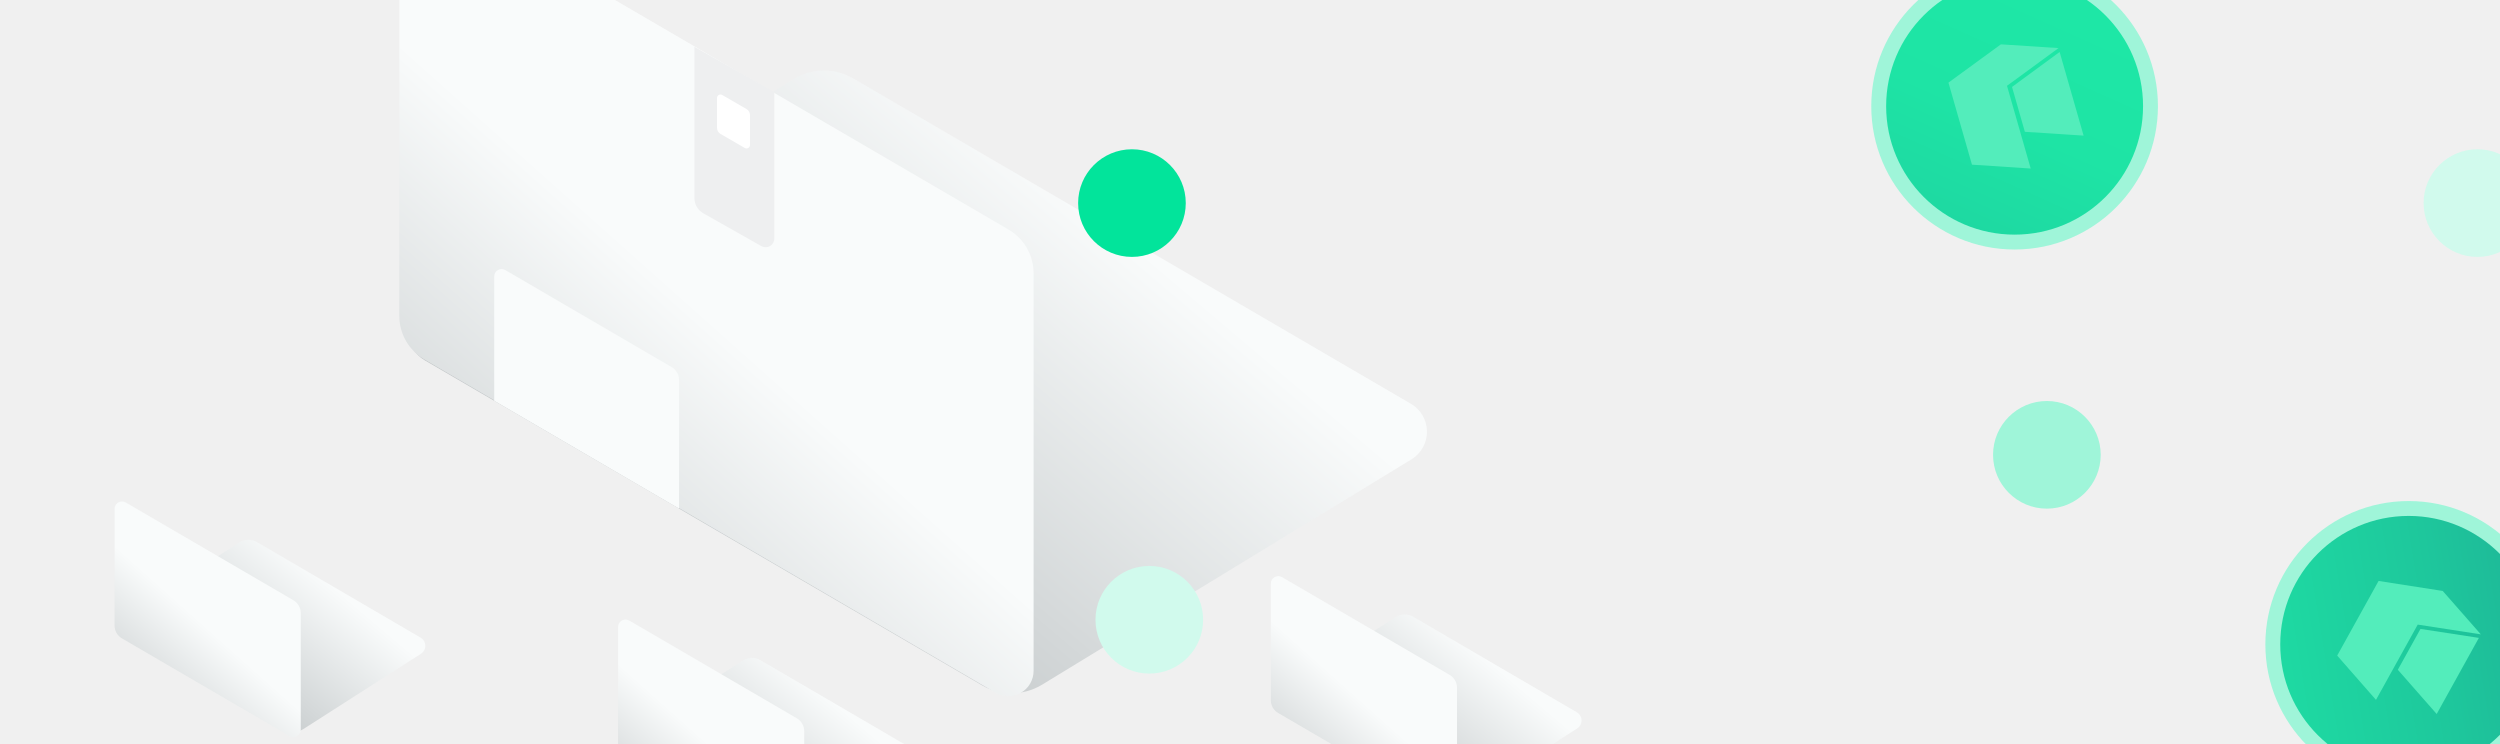
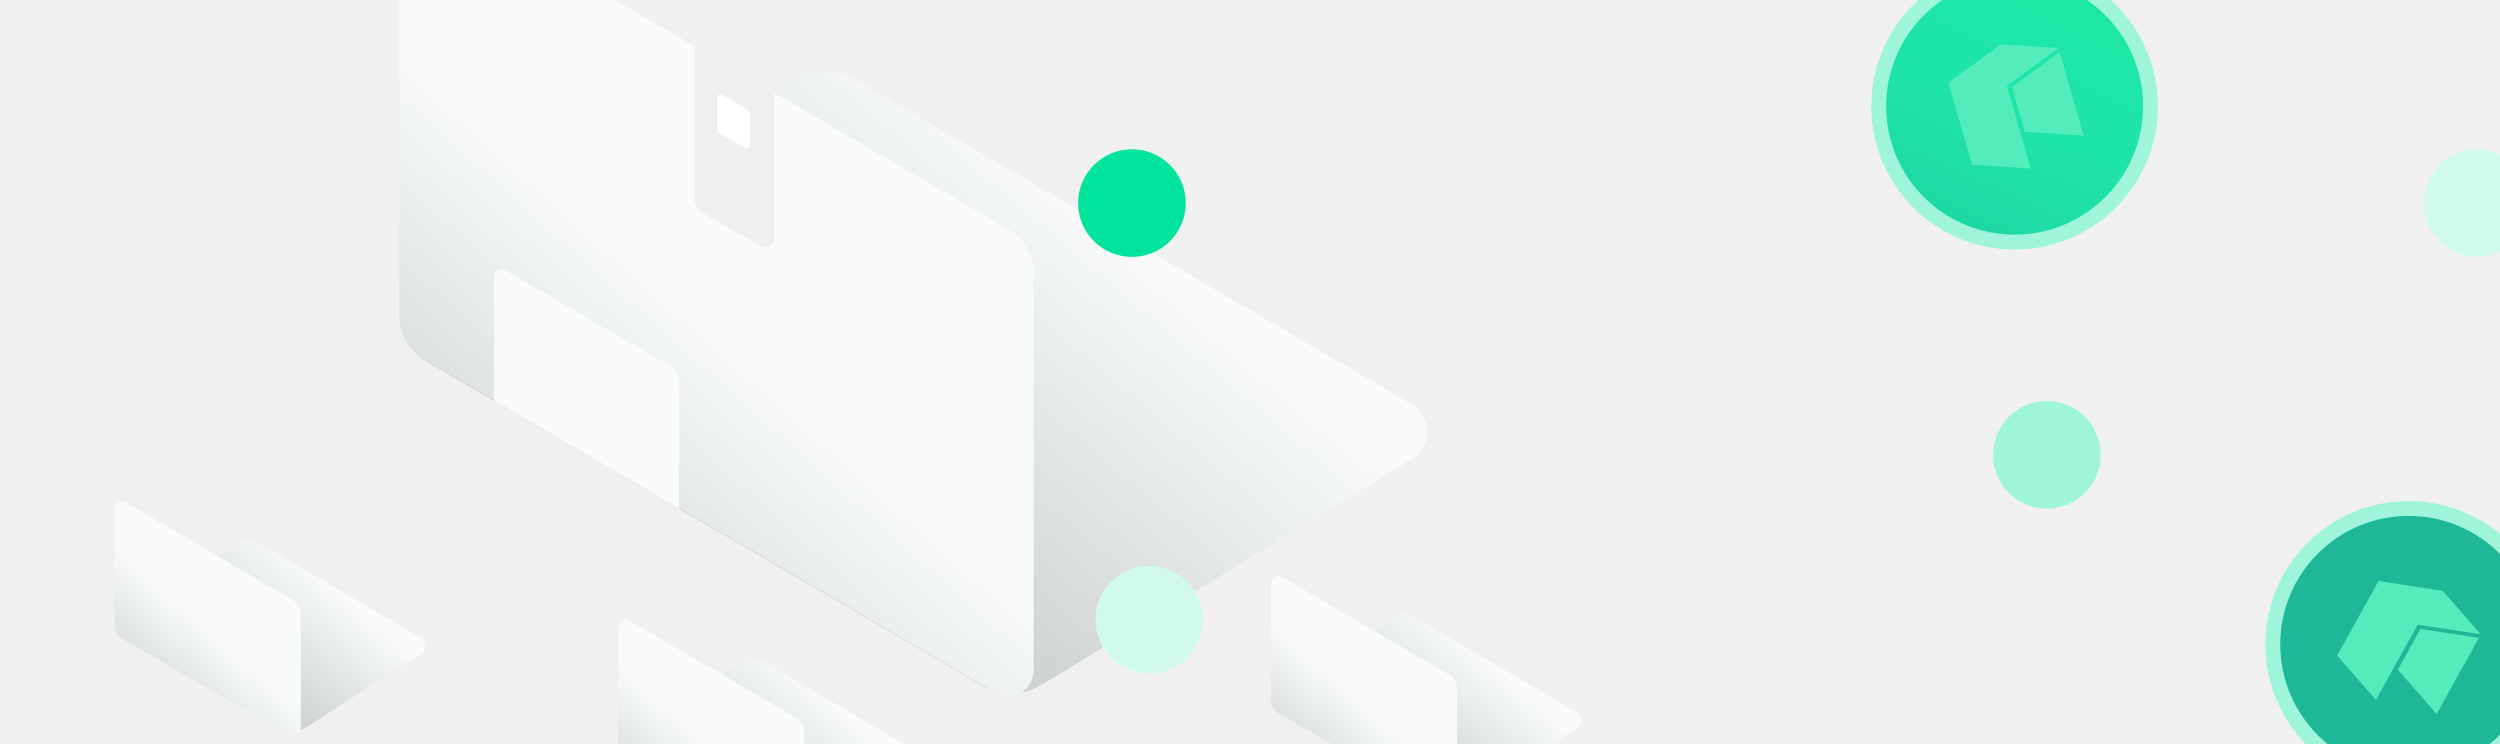
- <svg xmlns="http://www.w3.org/2000/svg" xmlns:xlink="http://www.w3.org/1999/xlink" id="Layer_1" data-name="Layer 1" viewBox="0 0 1440 428">
-   <defs>
-     <style>.cls-1{fill:#9ff5d9;}.cls-2{fill:url(#linear-gradient);}.cls-3{fill:url(#linear-gradient-2);}.cls-4{fill:#f9fbfb;}.cls-5{fill:#eeeff0;}.cls-6{fill:#fff;}.cls-7{fill:url(#linear-gradient-3);}.cls-8{fill:url(#linear-gradient-4);}.cls-9{fill:url(#linear-gradient-5);}.cls-10{fill:url(#linear-gradient-6);}.cls-11{fill:url(#linear-gradient-7);}.cls-12{fill:url(#linear-gradient-8);}.cls-13{fill:url(#linear-gradient-9);}.cls-14{fill:#53edbb;}.cls-15{fill:#d1faed;}.cls-16{fill:url(#linear-gradient-10);}.cls-17{fill:#02e49b;}</style>
-     <linearGradient id="linear-gradient" x1="673.43" y1="49" x2="360.34" y2="418.87" gradientUnits="userSpaceOnUse">
-       <stop offset="0.17" stop-color="#f9fbfb" />
-       <stop offset="1" stop-color="#aeb4b6" />
-     </linearGradient>
-     <linearGradient id="linear-gradient-2" x1="573.46" y1="-10.69" x2="170.15" y2="441.6" gradientUnits="userSpaceOnUse">
-       <stop offset="0.42" stop-color="#f9fbfb" />
-       <stop offset="1" stop-color="#aeb4b6" />
-     </linearGradient>
-     <linearGradient id="linear-gradient-3" x1="201.88" y1="312.35" x2="103.28" y2="428.84" xlink:href="#linear-gradient" />
-     <linearGradient id="linear-gradient-4" x1="166.78" y1="303.82" x2="48.44" y2="436.53" xlink:href="#linear-gradient-2" />
-     <linearGradient id="linear-gradient-5" x1="491.88" y1="380.35" x2="393.28" y2="496.84" xlink:href="#linear-gradient" />
-     <linearGradient id="linear-gradient-6" x1="456.78" y1="371.82" x2="338.44" y2="504.53" xlink:href="#linear-gradient-2" />
-     <linearGradient id="linear-gradient-7" x1="867.88" y1="355.35" x2="769.28" y2="471.84" xlink:href="#linear-gradient" />
-     <linearGradient id="linear-gradient-8" x1="832.78" y1="346.82" x2="714.44" y2="479.53" xlink:href="#linear-gradient-2" />
-     <linearGradient id="linear-gradient-9" x1="2210.85" y1="-1455.25" x2="2363.52" y2="-1636.64" gradientTransform="translate(-635.14 2227.58) rotate(-15.99)" gradientUnits="userSpaceOnUse">
-       <stop offset="0" stop-color="#1eb898" />
-       <stop offset="0.16" stop-color="#1ec79c" />
-       <stop offset="0.42" stop-color="#1ed9a2" />
-       <stop offset="0.69" stop-color="#1ee4a5" />
-       <stop offset="1" stop-color="#1ee7a6" />
-     </linearGradient>
-     <linearGradient id="linear-gradient-10" x1="1459.39" y1="359.16" x2="1121.52" y2="415.47" gradientTransform="matrix(1, 0, 0, 1, 0, 0)" xlink:href="#linear-gradient-9" />
-   </defs>
-   <circle class="cls-1" cx="1179" cy="261.98" r="31" />
-   <path class="cls-2" d="M565.58,394.7l-321-187.22a18.62,18.62,0,0,1-.31-32l213-130a33.29,33.29,0,0,1,34.13-.34L812.68,232.58a18.62,18.62,0,0,1,.32,32L600.27,394.36A33.85,33.85,0,0,1,565.58,394.7Z" />
-   <path class="cls-3" d="M573.45,399l-329-191.92A29.12,29.12,0,0,1,230,181.89v-229a14.56,14.56,0,0,1,21.9-12.58l329,191.91a29.12,29.12,0,0,1,14.45,25.16v229A14.56,14.56,0,0,1,573.45,399Z" />
-   <path class="cls-4" d="M391.13,292.94l-106.46-62.1V159.23a4.24,4.24,0,0,1,6.38-3.67l95.87,55.92a8.5,8.5,0,0,1,4.21,7.34Z" />
-   <path class="cls-5" d="M438.54,141.76l-33.46-18.91a10,10,0,0,1-5.08-8.71V27l46,26v84.43A5,5,0,0,1,438.54,141.76Z" />
-   <path class="cls-6" d="M429,85.24l-14-8.11a4,4,0,0,1-2-3.46V56.44a2,2,0,0,1,3-1.73l14,8.11a4,4,0,0,1,2,3.46V83.51A2,2,0,0,1,429,85.24Z" />
-   <path class="cls-7" d="M164.47,420.13,70.29,365.19a5.46,5.46,0,0,1-.09-9.38L138,312.36a9.74,9.74,0,0,1,10-.1l94.26,55a5.46,5.46,0,0,1,.09,9.38L174.64,420A9.92,9.92,0,0,1,164.47,420.13Z" />
-   <path class="cls-8" d="M166.78,424,70.24,367.71A8.53,8.53,0,0,1,66,360.33V293.12a4.28,4.28,0,0,1,6.43-3.69L169,345.74a8.56,8.56,0,0,1,4.24,7.39v67.2A4.27,4.27,0,0,1,166.78,424Z" />
-   <path class="cls-9" d="M454.47,488.13l-94.18-54.94a5.46,5.46,0,0,1-.09-9.38L428,380.36a9.74,9.74,0,0,1,10-.1l94.26,55a5.46,5.46,0,0,1,.09,9.38L464.64,488A9.92,9.92,0,0,1,454.47,488.13Z" />
-   <path class="cls-10" d="M456.78,492l-96.54-56.31a8.53,8.53,0,0,1-4.24-7.38V361.12a4.28,4.28,0,0,1,6.43-3.69L459,413.74a8.56,8.56,0,0,1,4.24,7.39v67.2A4.27,4.27,0,0,1,456.78,492Z" />
-   <path class="cls-11" d="M830.47,463.13l-94.18-54.94a5.46,5.46,0,0,1-.09-9.38L804,355.36a9.74,9.74,0,0,1,10-.1l94.26,55a5.46,5.46,0,0,1,.09,9.38L840.64,463A9.92,9.92,0,0,1,830.47,463.13Z" />
-   <path class="cls-12" d="M832.78,467l-96.54-56.31a8.53,8.53,0,0,1-4.24-7.38V336.12a4.28,4.28,0,0,1,6.43-3.69L835,388.74a8.56,8.56,0,0,1,4.24,7.39v67.2A4.27,4.27,0,0,1,832.78,467Z" />
-   <circle class="cls-1" cx="1160.41" cy="61.16" r="82.56" />
-   <circle class="cls-13" cx="1160.41" cy="61.16" r="73.99" />
-   <polygon class="cls-14" points="1122.31 47.59 1135.85 94.85 1169.68 97.07 1156.03 49.42 1185.71 27.7 1152.51 25.54 1122.31 47.59" />
-   <polygon class="cls-14" points="1158.92 50.07 1166.32 75.92 1200.16 78.12 1186.35 29.94 1158.92 50.07" />
-   <circle class="cls-15" cx="1427" cy="116.98" r="31" />
-   <circle class="cls-1" cx="1387.41" cy="371.16" r="82.56" />
-   <circle class="cls-16" cx="1387.41" cy="371.16" r="73.99" />
-   <polygon class="cls-14" points="1370.06 334.63 1346.22 377.62 1368.57 403.12 1392.61 359.77 1428.96 365.39 1407.01 340.39 1370.06 334.63" />
-   <polygon class="cls-14" points="1394.2 362.26 1381.15 385.78 1403.53 411.26 1427.83 367.42 1394.2 362.26" />
-   <circle class="cls-17" cx="652" cy="116.98" r="31" />
-   <circle class="cls-15" cx="662" cy="356.98" r="31" />
+ <svg xmlns="http://www.w3.org/2000/svg" xmlns:xlink="http://www.w3.org/1999/xlink" viewBox="0 0 1440 428">
+   <linearGradient id="a" gradientUnits="userSpaceOnUse" x1="673.43" x2="360.34" y1="49" y2="418.87">
+     <stop offset=".17" stop-color="#f9fbfb" />
+     <stop offset="1" stop-color="#aeb4b6" />
+   </linearGradient>
+   <linearGradient id="b" gradientUnits="userSpaceOnUse" x1="573.46" x2="170.15" y1="-10.69" y2="441.6">
+     <stop offset=".42" stop-color="#f9fbfb" />
+     <stop offset="1" stop-color="#aeb4b6" />
+   </linearGradient>
+   <linearGradient id="c" x1="201.88" x2="103.28" xlink:href="#a" y1="312.35" y2="428.84" />
+   <linearGradient id="d" x1="166.78" x2="48.44" xlink:href="#b" y1="303.82" y2="436.53" />
+   <linearGradient id="e" x1="491.88" x2="393.28" xlink:href="#a" y1="380.35" y2="496.84" />
+   <linearGradient id="f" x1="456.78" x2="338.44" xlink:href="#b" y1="371.82" y2="504.53" />
+   <linearGradient id="g" x1="867.88" x2="769.28" xlink:href="#a" y1="355.35" y2="471.84" />
+   <linearGradient id="h" x1="832.78" x2="714.44" xlink:href="#b" y1="346.82" y2="479.53" />
+   <linearGradient id="i" gradientTransform="matrix(.9613098 -.2754696 .2754696 .9613098 -635.14 2227.58)" gradientUnits="userSpaceOnUse" x1="2210.85" x2="2363.52" y1="-1455.25" y2="-1636.64">
+     <stop offset="0" stop-color="#1eb898" />
+     <stop offset=".16" stop-color="#1ec79c" />
+     <stop offset=".42" stop-color="#1ed9a2" />
+     <stop offset=".69" stop-color="#1ee4a5" />
+     <stop offset="1" stop-color="#1ee7a6" />
+   </linearGradient>
+   <linearGradient id="j" x1="1459.39" x2="1121.52" xlink:href="#i" y1="359.16" y2="415.47" />
+   <circle cx="1179" cy="261.98" fill="#9ff5d9" r="31" />
+   <path d="m565.58 394.7-321-187.22a18.62 18.62 0 0 1 -.31-32l213-130a33.29 33.29 0 0 1 34.13-.34l321.28 187.44a18.62 18.62 0 0 1 .32 32l-212.73 129.78a33.85 33.85 0 0 1 -34.69.34z" fill="url(#a)" />
+   <path d="m573.45 399-329-191.92a29.12 29.12 0 0 1 -14.45-25.19v-229a14.56 14.56 0 0 1 21.9-12.58l329 191.91a29.12 29.12 0 0 1 14.45 25.16v229a14.56 14.56 0 0 1 -21.9 12.62z" fill="url(#b)" />
+   <path d="m391.13 292.94-106.46-62.1v-71.61a4.24 4.24 0 0 1 6.38-3.67l95.87 55.92a8.5 8.5 0 0 1 4.21 7.34z" fill="#f9fbfb" />
+   <path d="m438.54 141.76-33.46-18.91a10 10 0 0 1 -5.08-8.71v-87.14l46 26v84.43a5 5 0 0 1 -7.46 4.33z" fill="#eeeff0" />
+   <path d="m429 85.24-14-8.11a4 4 0 0 1 -2-3.46v-17.23a2 2 0 0 1 3-1.73l14 8.11a4 4 0 0 1 2 3.46v17.23a2 2 0 0 1 -3 1.73z" fill="#fff" />
+   <path d="m164.47 420.13-94.18-54.94a5.46 5.46 0 0 1 -.09-9.38l67.8-43.45a9.74 9.74 0 0 1 10-.1l94.26 55a5.46 5.46 0 0 1 .09 9.38l-67.71 43.36a9.92 9.92 0 0 1 -10.17.13z" fill="url(#c)" />
+   <path d="m166.78 424-96.54-56.29a8.53 8.53 0 0 1 -4.24-7.38v-67.21a4.28 4.28 0 0 1 6.43-3.69l96.57 56.31a8.56 8.56 0 0 1 4.24 7.39v67.2a4.27 4.27 0 0 1 -6.46 3.67z" fill="url(#d)" />
+   <path d="m454.47 488.13-94.18-54.94a5.46 5.46 0 0 1 -.09-9.38l67.8-43.45a9.74 9.74 0 0 1 10-.1l94.26 55a5.46 5.46 0 0 1 .09 9.38l-67.71 43.36a9.92 9.92 0 0 1 -10.17.13z" fill="url(#e)" />
+   <path d="m456.78 492-96.54-56.31a8.53 8.53 0 0 1 -4.24-7.38v-67.19a4.28 4.28 0 0 1 6.43-3.69l96.57 56.31a8.56 8.56 0 0 1 4.24 7.39v67.2a4.27 4.27 0 0 1 -6.46 3.67z" fill="url(#f)" />
+   <path d="m830.47 463.13-94.18-54.94a5.46 5.46 0 0 1 -.09-9.38l67.8-43.45a9.74 9.74 0 0 1 10-.1l94.26 55a5.46 5.46 0 0 1 .09 9.38l-67.71 43.36a9.92 9.92 0 0 1 -10.17.13z" fill="url(#g)" />
+   <path d="m832.78 467-96.54-56.31a8.53 8.53 0 0 1 -4.24-7.38v-67.19a4.28 4.28 0 0 1 6.43-3.69l96.57 56.31a8.56 8.56 0 0 1 4.24 7.39v67.2a4.27 4.27 0 0 1 -6.46 3.67z" fill="url(#h)" />
+   <circle cx="1160.41" cy="61.16" fill="#9ff5d9" r="82.56" />
+   <circle cx="1160.41" cy="61.16" fill="url(#i)" r="73.99" />
+   <path d="m1122.31 47.59 13.54 47.26 33.83 2.22-13.65-47.65 29.68-21.72-33.2-2.16z" fill="#53edbb" />
+   <path d="m1158.92 50.07 7.4 25.85 33.84 2.2-13.81-48.18z" fill="#53edbb" />
+   <circle cx="1427" cy="116.98" fill="#d1faed" r="31" />
+   <circle cx="1387.41" cy="371.16" fill="#9ff5d9" r="82.56" />
+   <circle cx="1387.41" cy="371.16" fill="url(#j)" r="73.99" />
+   <path d="m1370.06 334.63-23.84 42.99 22.35 25.5 24.04-43.35 36.35 5.62-21.95-25z" fill="#53edbb" />
+   <path d="m1394.2 362.26-13.05 23.52 22.38 25.48 24.3-43.84z" fill="#53edbb" />
+   <circle cx="652" cy="116.98" fill="#02e49b" r="31" />
+   <circle cx="662" cy="356.98" fill="#d1faed" r="31" />
</svg>
